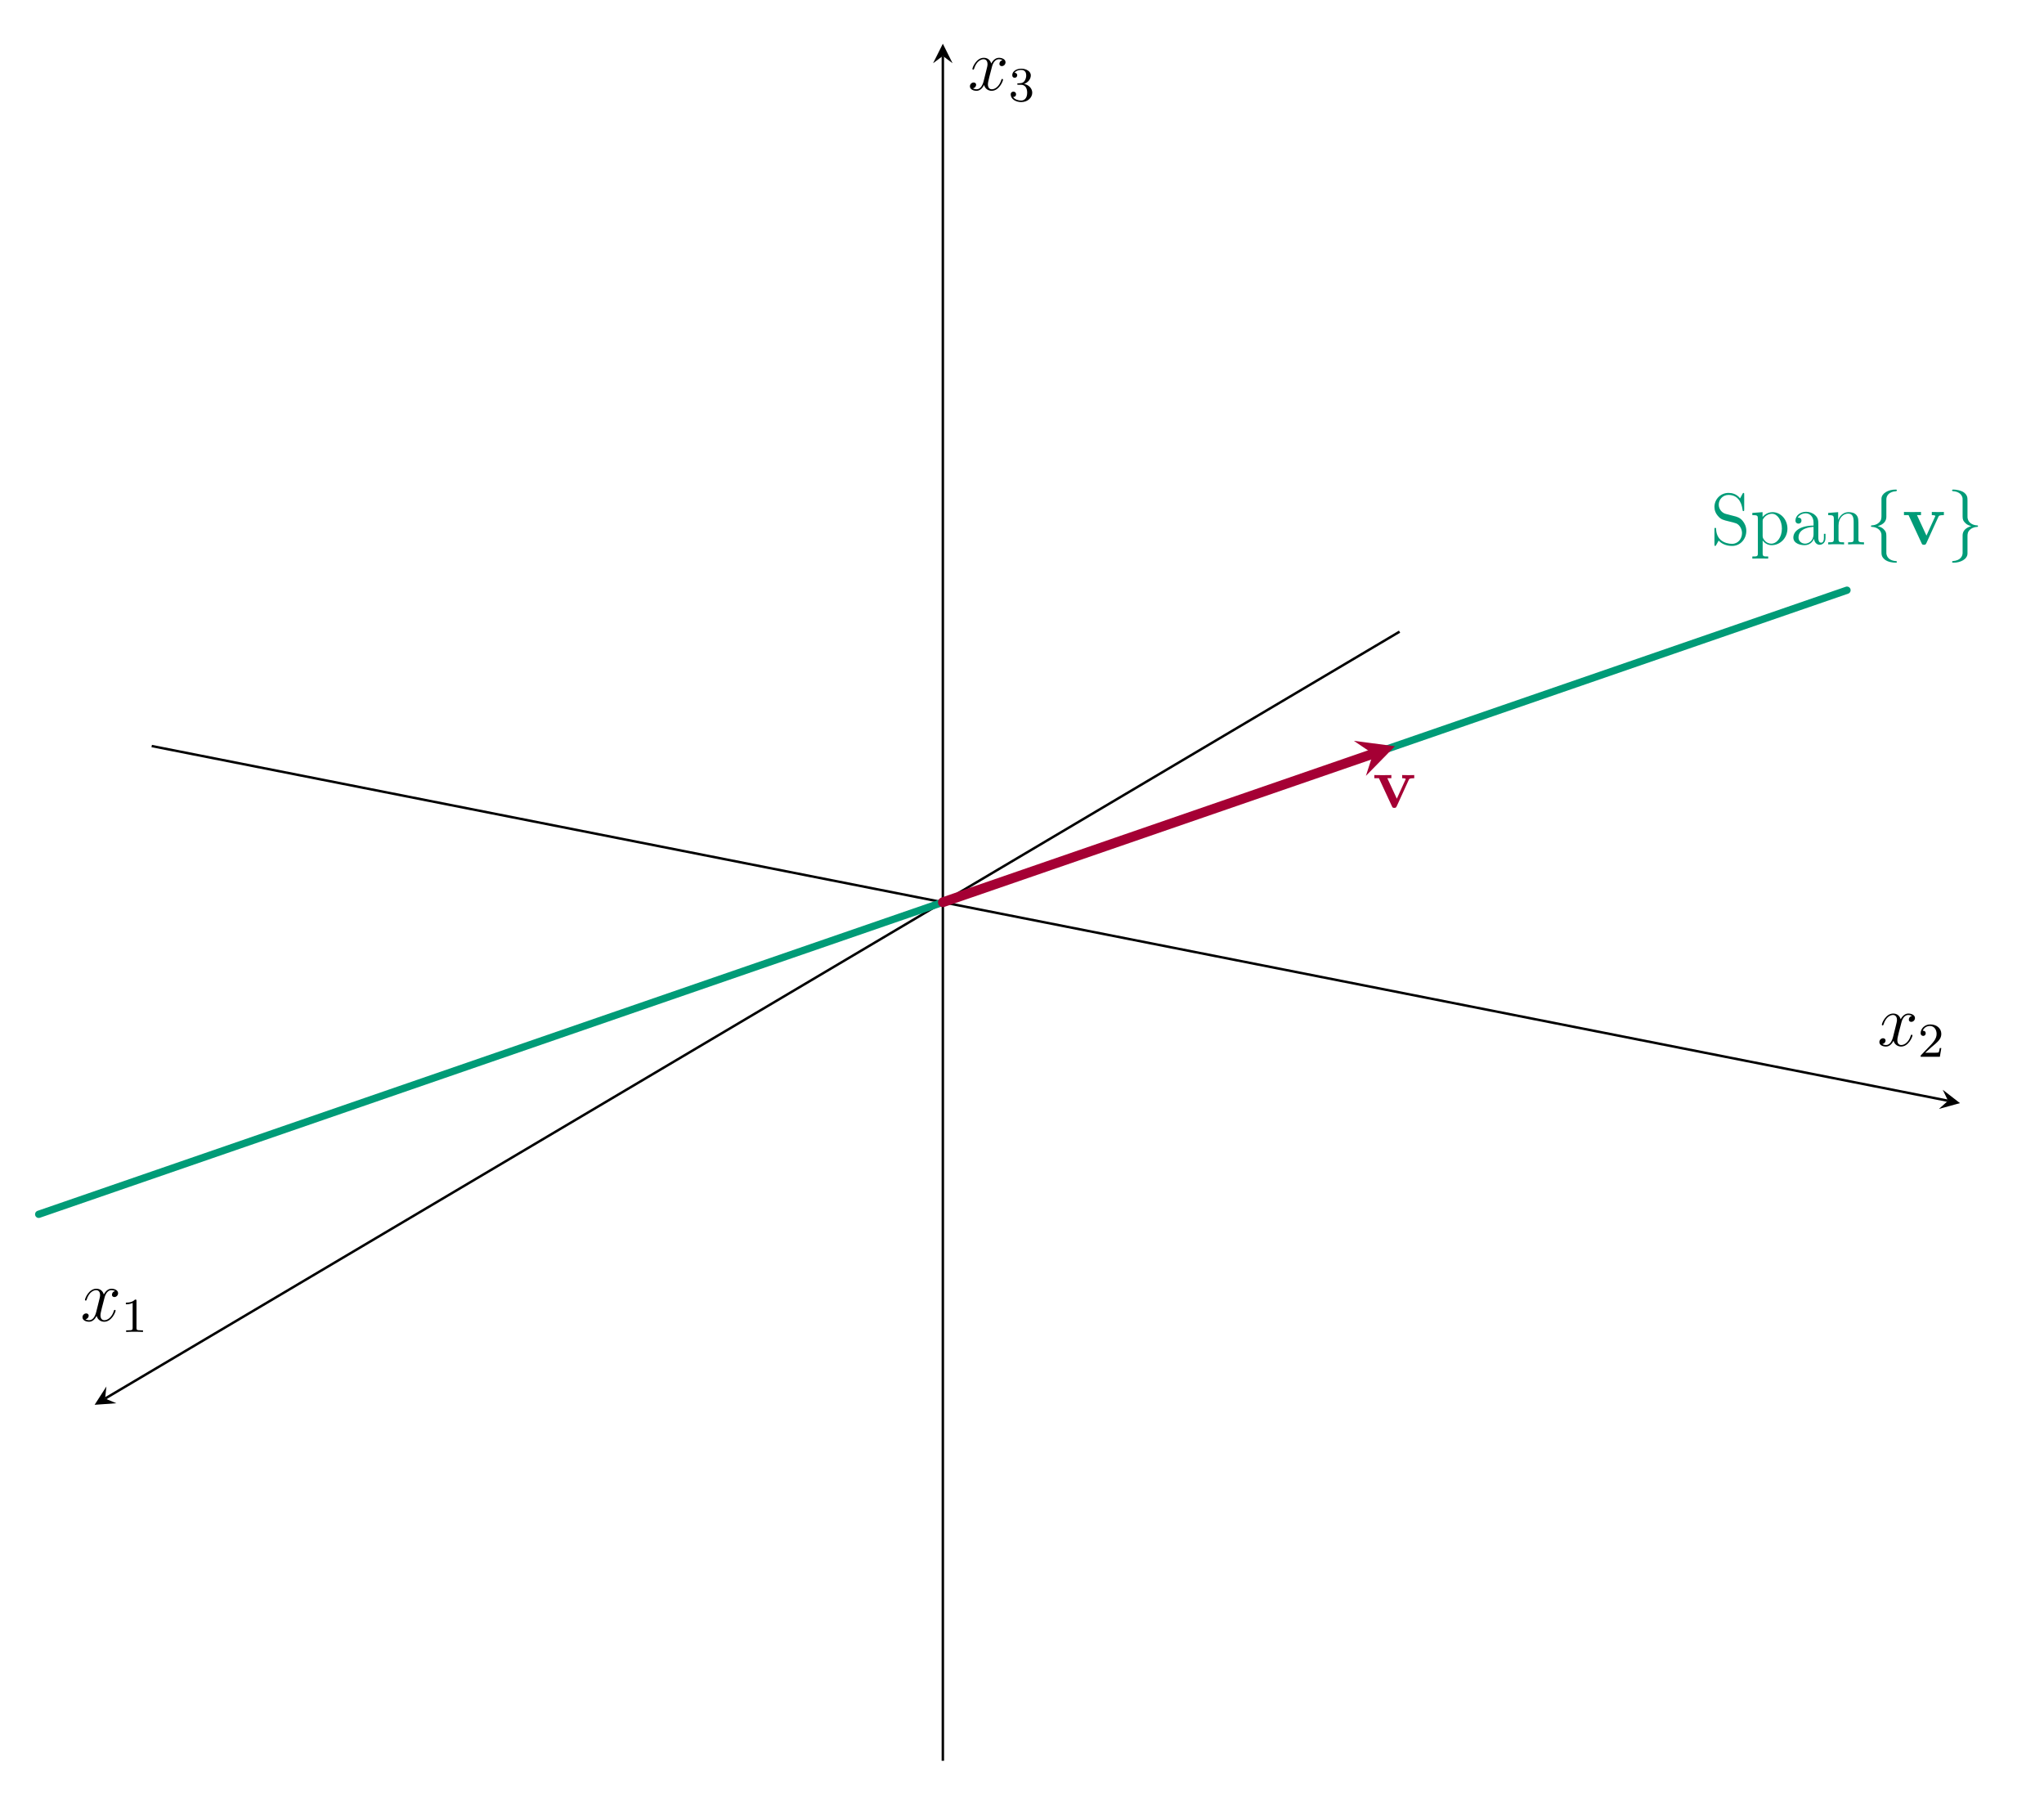
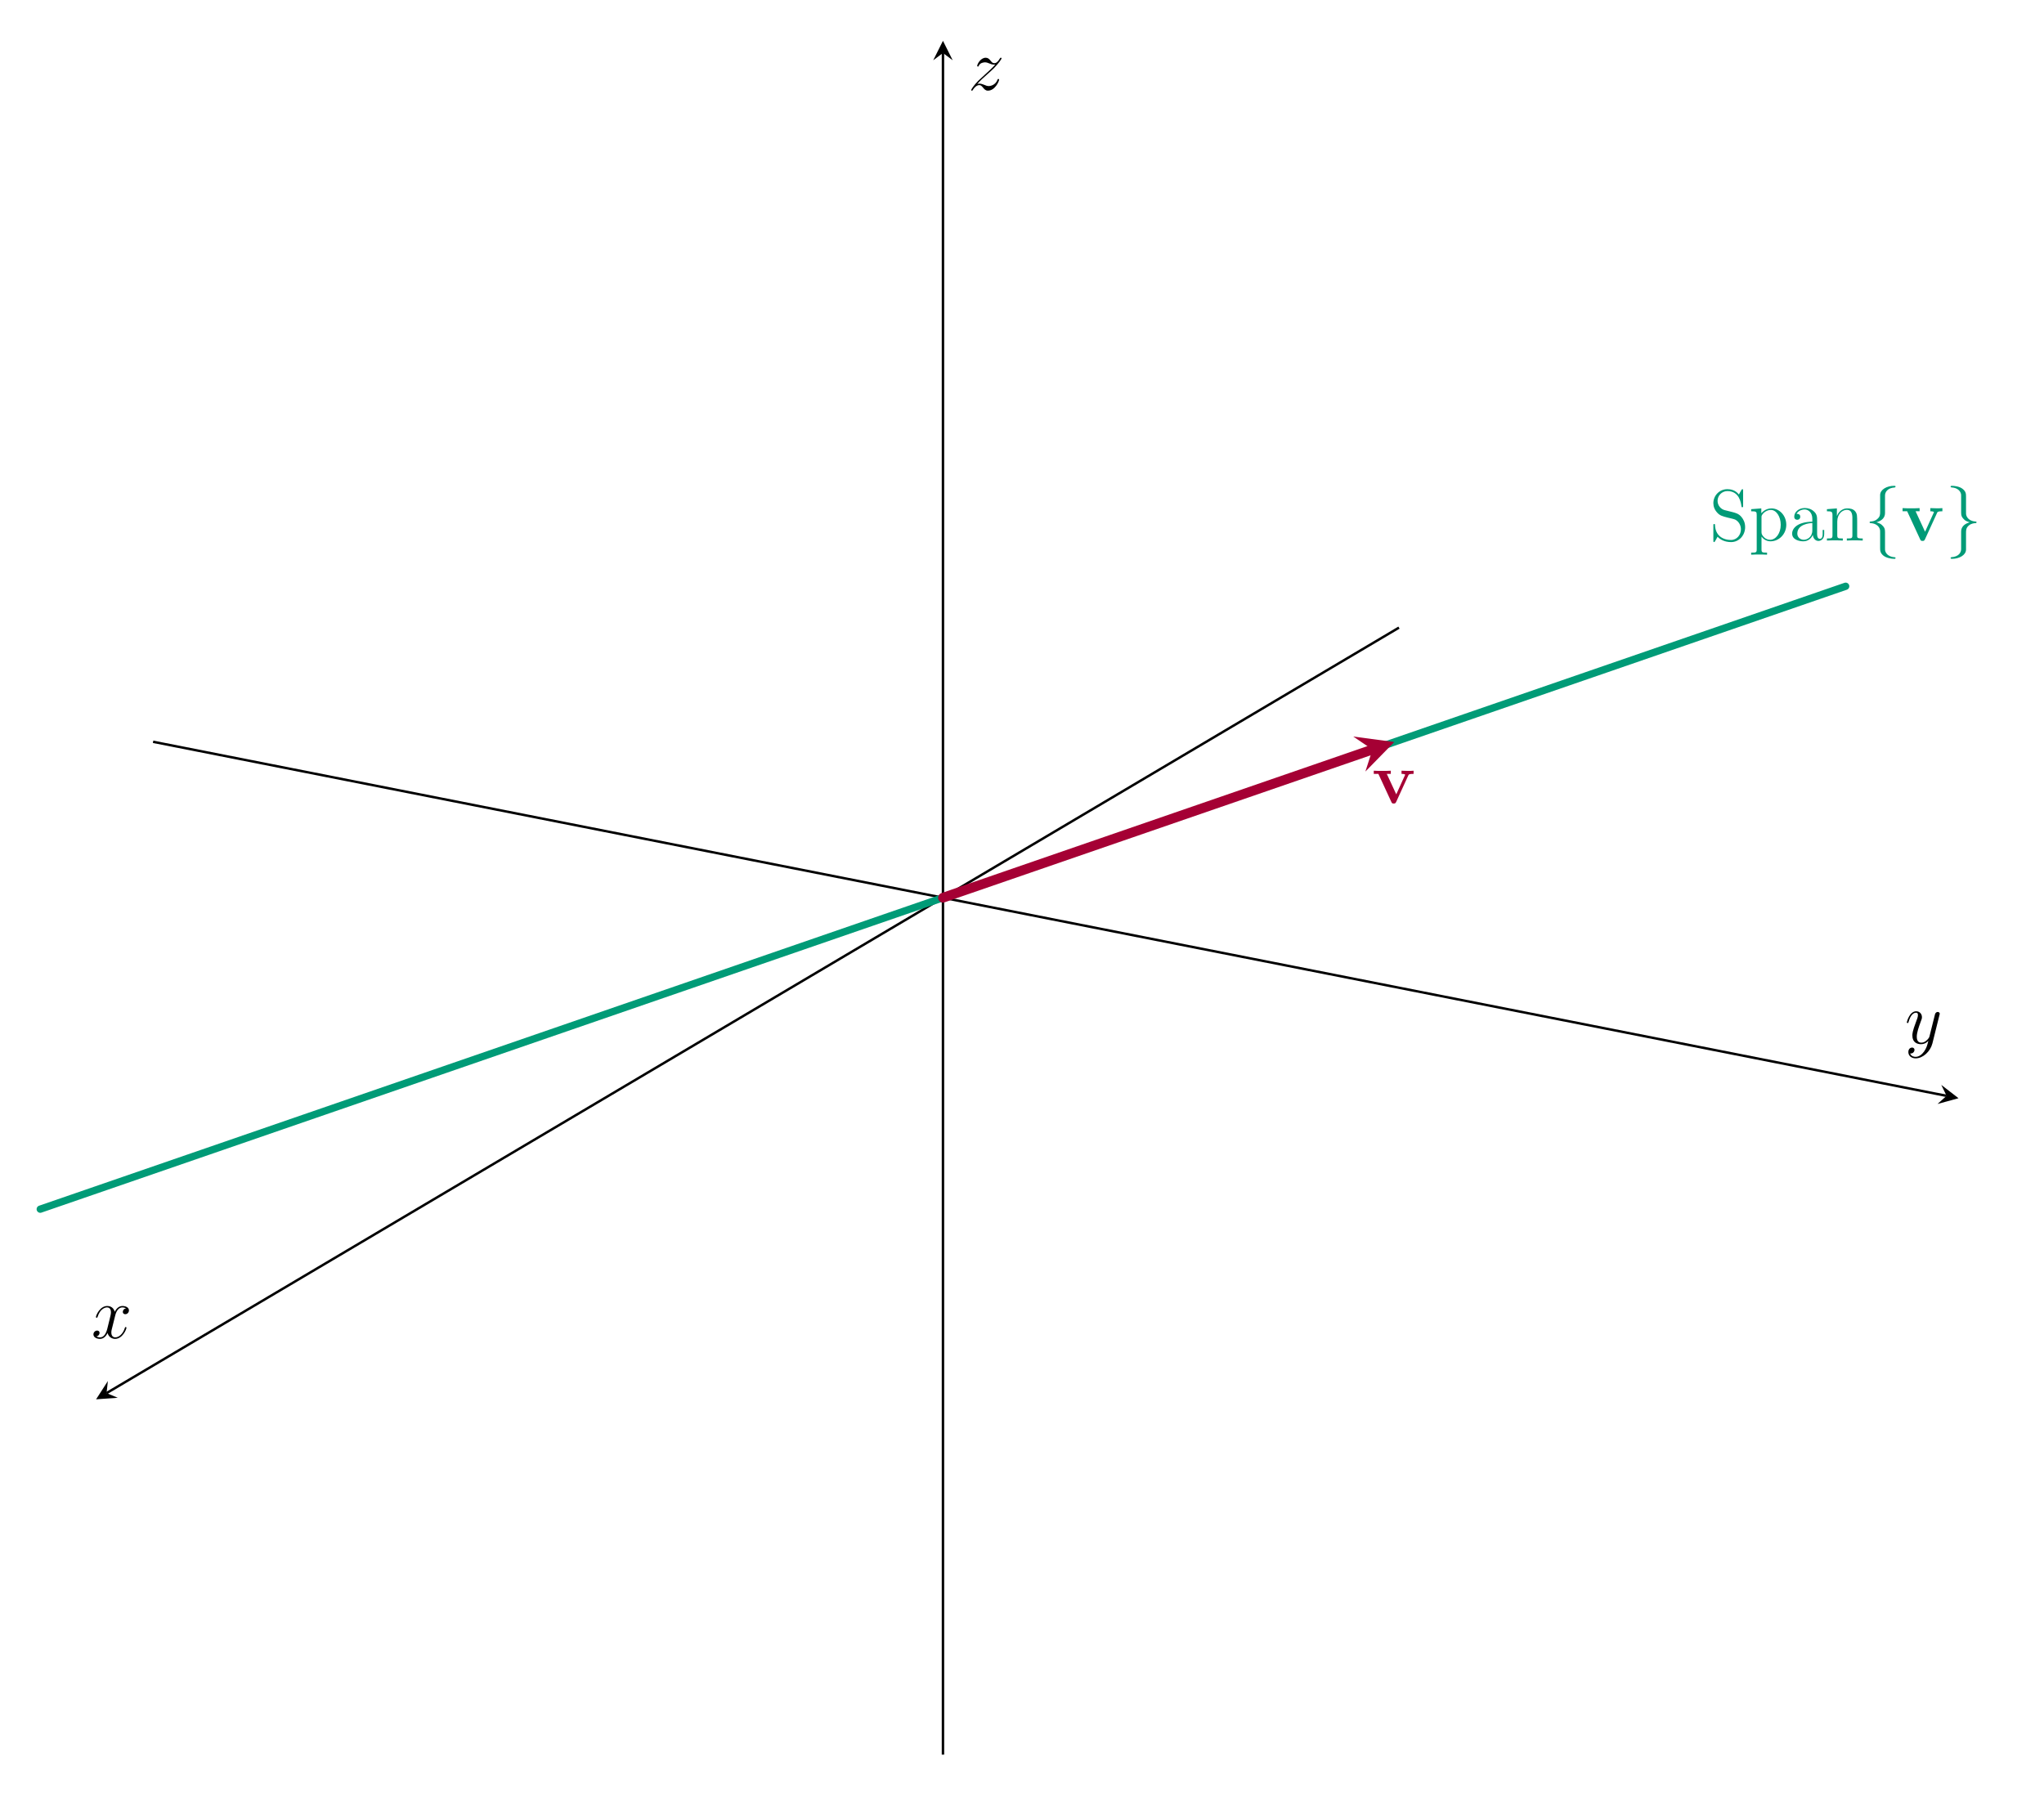
- <svg xmlns="http://www.w3.org/2000/svg" xmlns:xlink="http://www.w3.org/1999/xlink" width="333.723pt" height="293.649pt" viewBox="0 0 333.723 293.649" version="1.2">
+ <svg xmlns="http://www.w3.org/2000/svg" xmlns:xlink="http://www.w3.org/1999/xlink" width="333.723pt" height="293.185pt" viewBox="0 0 333.723 293.185" version="1.2">
  <defs>
    <g>
      <symbol overflow="visible" id="glyph0-0">
        <path style="stroke:none;" d="" />
      </symbol>
      <symbol overflow="visible" id="glyph0-1">
-         <path style="stroke:none;" d="M 2.484 -4.984 C 1.875 -5.141 1.344 -5.734 1.344 -6.5 C 1.344 -7.328 2 -8.078 2.938 -8.078 C 4.891 -8.078 5.156 -6.141 5.234 -5.641 C 5.25 -5.484 5.25 -5.438 5.375 -5.438 C 5.5 -5.438 5.5 -5.5 5.5 -5.719 L 5.5 -8.125 C 5.5 -8.344 5.5 -8.406 5.391 -8.406 C 5.344 -8.406 5.297 -8.406 5.219 -8.25 L 4.828 -7.516 C 4.25 -8.266 3.469 -8.406 2.938 -8.406 C 1.609 -8.406 0.641 -7.344 0.641 -6.125 C 0.641 -5.547 0.844 -5.031 1.297 -4.547 C 1.703 -4.078 2.125 -3.969 2.969 -3.766 C 3.391 -3.672 4.047 -3.5 4.219 -3.422 C 4.781 -3.156 5.141 -2.5 5.141 -1.844 C 5.141 -0.938 4.516 -0.094 3.516 -0.094 C 2.984 -0.094 2.25 -0.234 1.656 -0.734 C 0.969 -1.359 0.922 -2.219 0.906 -2.609 C 0.891 -2.703 0.797 -2.703 0.781 -2.703 C 0.641 -2.703 0.641 -2.656 0.641 -2.438 L 0.641 -0.031 C 0.641 0.188 0.641 0.25 0.766 0.25 C 0.828 0.25 0.844 0.234 0.938 0.078 C 0.984 -0.016 1.234 -0.453 1.328 -0.625 C 1.75 -0.156 2.5 0.25 3.531 0.25 C 4.875 0.25 5.844 -0.891 5.844 -2.203 C 5.844 -2.922 5.562 -3.469 5.234 -3.859 C 4.797 -4.391 4.266 -4.531 3.797 -4.641 Z M 2.484 -4.984 " />
+         <path style="stroke:none;" d="M 2.484 -4.969 C 1.875 -5.125 1.328 -5.719 1.328 -6.484 C 1.328 -7.312 2 -8.078 2.938 -8.078 C 4.891 -8.078 5.156 -6.141 5.219 -5.625 C 5.25 -5.484 5.25 -5.438 5.359 -5.438 C 5.5 -5.438 5.5 -5.5 5.5 -5.703 L 5.5 -8.125 C 5.5 -8.328 5.5 -8.391 5.375 -8.391 C 5.344 -8.391 5.297 -8.391 5.203 -8.234 L 4.812 -7.516 C 4.25 -8.25 3.453 -8.391 2.938 -8.391 C 1.609 -8.391 0.641 -7.328 0.641 -6.109 C 0.641 -5.547 0.844 -5.016 1.281 -4.547 C 1.703 -4.078 2.125 -3.969 2.969 -3.75 C 3.391 -3.656 4.047 -3.5 4.203 -3.422 C 4.766 -3.141 5.141 -2.5 5.141 -1.844 C 5.141 -0.938 4.5 -0.094 3.516 -0.094 C 2.984 -0.094 2.234 -0.219 1.656 -0.734 C 0.969 -1.359 0.922 -2.219 0.906 -2.609 C 0.891 -2.703 0.797 -2.703 0.781 -2.703 C 0.641 -2.703 0.641 -2.641 0.641 -2.438 L 0.641 -0.031 C 0.641 0.188 0.641 0.25 0.766 0.25 C 0.828 0.25 0.844 0.219 0.938 0.078 C 0.984 -0.016 1.234 -0.453 1.328 -0.625 C 1.75 -0.156 2.5 0.25 3.531 0.25 C 4.859 0.25 5.828 -0.875 5.828 -2.188 C 5.828 -2.922 5.562 -3.453 5.234 -3.844 C 4.797 -4.391 4.25 -4.516 3.797 -4.641 Z M 2.484 -4.969 " />
      </symbol>
      <symbol overflow="visible" id="glyph0-2">
-         <path style="stroke:none;" d="M 2.922 1.969 C 2.156 1.969 2.016 1.969 2.016 1.438 L 2.016 -0.641 C 2.234 -0.344 2.719 0.125 3.484 0.125 C 4.859 0.125 6.062 -1.031 6.062 -2.578 C 6.062 -4.094 4.938 -5.266 3.641 -5.266 C 2.594 -5.266 2.031 -4.516 2 -4.469 L 2 -5.266 L 0.328 -5.141 L 0.328 -4.781 C 1.172 -4.781 1.234 -4.703 1.234 -4.172 L 1.234 1.438 C 1.234 1.969 1.109 1.969 0.328 1.969 L 0.328 2.312 C 0.641 2.297 1.297 2.297 1.625 2.297 C 1.969 2.297 2.609 2.297 2.922 2.312 Z M 2.016 -3.812 C 2.016 -4.031 2.016 -4.047 2.156 -4.234 C 2.5 -4.781 3.094 -5 3.547 -5 C 4.438 -5 5.156 -3.922 5.156 -2.578 C 5.156 -1.156 4.344 -0.125 3.422 -0.125 C 3.062 -0.125 2.703 -0.281 2.469 -0.5 C 2.203 -0.781 2.016 -1.016 2.016 -1.344 Z M 2.016 -3.812 " />
+         <path style="stroke:none;" d="M 2.922 1.969 C 2.156 1.969 2.016 1.969 2.016 1.438 L 2.016 -0.641 C 2.234 -0.344 2.719 0.125 3.484 0.125 C 4.859 0.125 6.062 -1.031 6.062 -2.578 C 6.062 -4.094 4.938 -5.25 3.641 -5.25 C 2.594 -5.25 2.031 -4.5 1.984 -4.453 L 1.984 -5.25 L 0.328 -5.125 L 0.328 -4.781 C 1.172 -4.781 1.234 -4.703 1.234 -4.172 L 1.234 1.438 C 1.234 1.969 1.109 1.969 0.328 1.969 L 0.328 2.312 C 0.641 2.281 1.281 2.281 1.625 2.281 C 1.969 2.281 2.609 2.281 2.922 2.312 Z M 2.016 -3.797 C 2.016 -4.031 2.016 -4.047 2.141 -4.234 C 2.5 -4.766 3.094 -5 3.547 -5 C 4.438 -5 5.156 -3.906 5.156 -2.578 C 5.156 -1.156 4.344 -0.125 3.422 -0.125 C 3.047 -0.125 2.703 -0.281 2.469 -0.5 C 2.188 -0.781 2.016 -1.016 2.016 -1.344 Z M 2.016 -3.797 " />
      </symbol>
      <symbol overflow="visible" id="glyph0-3">
-         <path style="stroke:none;" d="M 4.609 -3.188 C 4.609 -3.828 4.609 -4.312 4.078 -4.781 C 3.672 -5.156 3.125 -5.328 2.609 -5.328 C 1.625 -5.328 0.875 -4.672 0.875 -3.906 C 0.875 -3.562 1.094 -3.391 1.375 -3.391 C 1.656 -3.391 1.859 -3.594 1.859 -3.875 C 1.859 -4.375 1.438 -4.375 1.25 -4.375 C 1.531 -4.875 2.094 -5.078 2.578 -5.078 C 3.125 -5.078 3.828 -4.625 3.828 -3.562 L 3.828 -3.078 C 1.438 -3.047 0.531 -2.047 0.531 -1.125 C 0.531 -0.172 1.625 0.125 2.359 0.125 C 3.141 0.125 3.672 -0.359 3.906 -0.938 C 3.953 -0.375 4.328 0.062 4.828 0.062 C 5.078 0.062 5.781 -0.109 5.781 -1.062 L 5.781 -1.734 L 5.516 -1.734 L 5.516 -1.062 C 5.516 -0.375 5.234 -0.281 5.062 -0.281 C 4.609 -0.281 4.609 -0.922 4.609 -1.094 Z M 3.828 -1.688 C 3.828 -0.516 2.953 -0.125 2.453 -0.125 C 1.859 -0.125 1.375 -0.547 1.375 -1.125 C 1.375 -2.703 3.406 -2.844 3.828 -2.859 Z M 3.828 -1.688 " />
+         <path style="stroke:none;" d="M 4.609 -3.188 C 4.609 -3.828 4.609 -4.297 4.078 -4.766 C 3.656 -5.156 3.125 -5.312 2.594 -5.312 C 1.625 -5.312 0.875 -4.672 0.875 -3.906 C 0.875 -3.547 1.094 -3.391 1.375 -3.391 C 1.656 -3.391 1.859 -3.594 1.859 -3.875 C 1.859 -4.359 1.438 -4.359 1.25 -4.359 C 1.531 -4.859 2.094 -5.078 2.578 -5.078 C 3.125 -5.078 3.828 -4.625 3.828 -3.547 L 3.828 -3.078 C 1.438 -3.047 0.531 -2.031 0.531 -1.125 C 0.531 -0.172 1.625 0.125 2.344 0.125 C 3.141 0.125 3.672 -0.359 3.906 -0.938 C 3.953 -0.375 4.312 0.062 4.828 0.062 C 5.078 0.062 5.766 -0.109 5.766 -1.062 L 5.766 -1.734 L 5.516 -1.734 L 5.516 -1.062 C 5.516 -0.375 5.219 -0.281 5.062 -0.281 C 4.609 -0.281 4.609 -0.922 4.609 -1.094 Z M 3.828 -1.688 C 3.828 -0.516 2.953 -0.125 2.438 -0.125 C 1.859 -0.125 1.375 -0.547 1.375 -1.125 C 1.375 -2.688 3.391 -2.844 3.828 -2.859 Z M 3.828 -1.688 " />
      </symbol>
      <symbol overflow="visible" id="glyph0-4">
-         <path style="stroke:none;" d="M 5.312 -2.906 C 5.312 -4.016 5.312 -4.344 5.031 -4.734 C 4.688 -5.188 4.125 -5.266 3.719 -5.266 C 2.562 -5.266 2.109 -4.281 2.016 -4.031 L 2 -4.031 L 2 -5.266 L 0.375 -5.141 L 0.375 -4.781 C 1.188 -4.781 1.297 -4.703 1.297 -4.125 L 1.297 -0.891 C 1.297 -0.344 1.156 -0.344 0.375 -0.344 L 0.375 0 C 0.688 -0.031 1.344 -0.031 1.672 -0.031 C 2.016 -0.031 2.656 -0.031 2.969 0 L 2.969 -0.344 C 2.203 -0.344 2.062 -0.344 2.062 -0.891 L 2.062 -3.109 C 2.062 -4.359 2.891 -5.031 3.625 -5.031 C 4.375 -5.031 4.531 -4.422 4.531 -3.688 L 4.531 -0.891 C 4.531 -0.344 4.406 -0.344 3.625 -0.344 L 3.625 0 C 3.938 -0.031 4.578 -0.031 4.922 -0.031 C 5.266 -0.031 5.906 -0.031 6.219 0 L 6.219 -0.344 C 5.625 -0.344 5.328 -0.344 5.312 -0.703 Z M 5.312 -2.906 " />
+         <path style="stroke:none;" d="M 5.312 -2.891 C 5.312 -4 5.312 -4.344 5.031 -4.719 C 4.688 -5.188 4.125 -5.25 3.719 -5.25 C 2.562 -5.25 2.109 -4.266 2.016 -4.031 L 2 -4.031 L 2 -5.25 L 0.375 -5.125 L 0.375 -4.781 C 1.188 -4.781 1.281 -4.703 1.281 -4.109 L 1.281 -0.875 C 1.281 -0.344 1.156 -0.344 0.375 -0.344 L 0.375 0 C 0.688 -0.031 1.328 -0.031 1.672 -0.031 C 2.016 -0.031 2.656 -0.031 2.969 0 L 2.969 -0.344 C 2.203 -0.344 2.062 -0.344 2.062 -0.875 L 2.062 -3.094 C 2.062 -4.344 2.891 -5.016 3.625 -5.016 C 4.359 -5.016 4.531 -4.406 4.531 -3.688 L 4.531 -0.875 C 4.531 -0.344 4.406 -0.344 3.625 -0.344 L 3.625 0 C 3.938 -0.031 4.578 -0.031 4.906 -0.031 C 5.25 -0.031 5.906 -0.031 6.219 0 L 6.219 -0.344 C 5.609 -0.344 5.312 -0.344 5.312 -0.703 Z M 5.312 -2.891 " />
      </symbol>
      <symbol overflow="visible" id="glyph1-0">
        <path style="stroke:none;" d="" />
      </symbol>
      <symbol overflow="visible" id="glyph1-1">
-         <path style="stroke:none;" d="M 3.375 -7.359 C 3.375 -7.844 3.688 -8.609 4.984 -8.688 C 5.047 -8.703 5.094 -8.75 5.094 -8.828 C 5.094 -8.953 5 -8.953 4.875 -8.953 C 3.672 -8.953 2.594 -8.344 2.578 -7.469 L 2.578 -4.734 C 2.578 -4.281 2.578 -3.891 2.094 -3.5 C 1.688 -3.156 1.234 -3.125 0.969 -3.109 C 0.906 -3.109 0.859 -3.062 0.859 -2.984 C 0.859 -2.859 0.938 -2.859 1.047 -2.859 C 1.844 -2.812 2.406 -2.375 2.547 -1.797 C 2.578 -1.656 2.578 -1.641 2.578 -1.203 L 2.578 1.156 C 2.578 1.656 2.578 2.047 3.156 2.5 C 3.609 2.859 4.406 2.984 4.875 2.984 C 5 2.984 5.094 2.984 5.094 2.859 C 5.094 2.734 5.031 2.734 4.906 2.719 C 4.156 2.672 3.562 2.297 3.422 1.688 C 3.375 1.578 3.375 1.547 3.375 1.125 L 3.375 -1.391 C 3.375 -1.938 3.281 -2.141 2.906 -2.516 C 2.656 -2.766 2.297 -2.891 1.969 -2.984 C 2.953 -3.266 3.375 -3.812 3.375 -4.5 Z M 3.375 -7.359 " />
+         <path style="stroke:none;" d="M 3.375 -7.359 C 3.375 -7.828 3.688 -8.594 4.984 -8.672 C 5.047 -8.688 5.094 -8.734 5.094 -8.812 C 5.094 -8.938 5 -8.938 4.859 -8.938 C 3.672 -8.938 2.594 -8.328 2.578 -7.453 L 2.578 -4.734 C 2.578 -4.266 2.578 -3.891 2.094 -3.5 C 1.688 -3.141 1.234 -3.125 0.969 -3.109 C 0.906 -3.094 0.859 -3.047 0.859 -2.984 C 0.859 -2.859 0.938 -2.859 1.047 -2.844 C 1.844 -2.797 2.406 -2.375 2.547 -1.781 C 2.578 -1.656 2.578 -1.641 2.578 -1.203 L 2.578 1.156 C 2.578 1.656 2.578 2.031 3.141 2.484 C 3.609 2.844 4.406 2.984 4.859 2.984 C 5 2.984 5.094 2.984 5.094 2.844 C 5.094 2.734 5.016 2.734 4.906 2.719 C 4.156 2.672 3.562 2.281 3.406 1.688 C 3.375 1.578 3.375 1.547 3.375 1.125 L 3.375 -1.391 C 3.375 -1.938 3.281 -2.141 2.891 -2.516 C 2.641 -2.766 2.297 -2.891 1.969 -2.984 C 2.938 -3.25 3.375 -3.797 3.375 -4.5 Z M 3.375 -7.359 " />
      </symbol>
      <symbol overflow="visible" id="glyph1-2">
-         <path style="stroke:none;" d="M 2.578 1.391 C 2.578 1.875 2.266 2.641 0.969 2.719 C 0.906 2.734 0.859 2.781 0.859 2.859 C 0.859 2.984 0.984 2.984 1.094 2.984 C 2.25 2.984 3.359 2.406 3.375 1.5 L 3.375 -1.234 C 3.375 -1.688 3.375 -2.078 3.859 -2.469 C 4.281 -2.812 4.734 -2.844 4.984 -2.859 C 5.047 -2.859 5.094 -2.906 5.094 -2.984 C 5.094 -3.109 5.031 -3.109 4.906 -3.109 C 4.125 -3.156 3.547 -3.594 3.422 -4.172 C 3.375 -4.312 3.375 -4.328 3.375 -4.766 L 3.375 -7.125 C 3.375 -7.625 3.375 -8.016 2.812 -8.469 C 2.328 -8.828 1.5 -8.953 1.094 -8.953 C 0.984 -8.953 0.859 -8.953 0.859 -8.828 C 0.859 -8.703 0.938 -8.703 1.047 -8.688 C 1.797 -8.641 2.391 -8.266 2.547 -7.656 C 2.578 -7.547 2.578 -7.516 2.578 -7.094 L 2.578 -4.578 C 2.578 -4.031 2.672 -3.828 3.062 -3.453 C 3.312 -3.203 3.656 -3.078 3.984 -2.984 C 3.016 -2.703 2.578 -2.156 2.578 -1.469 Z M 2.578 1.391 " />
+         <path style="stroke:none;" d="M 2.578 1.391 C 2.578 1.875 2.266 2.641 0.969 2.719 C 0.906 2.734 0.859 2.781 0.859 2.844 C 0.859 2.984 0.984 2.984 1.094 2.984 C 2.25 2.984 3.359 2.391 3.375 1.484 L 3.375 -1.234 C 3.375 -1.688 3.375 -2.078 3.844 -2.469 C 4.266 -2.812 4.719 -2.844 4.984 -2.844 C 5.047 -2.859 5.094 -2.906 5.094 -2.984 C 5.094 -3.094 5.016 -3.094 4.906 -3.109 C 4.109 -3.156 3.547 -3.594 3.406 -4.172 C 3.375 -4.297 3.375 -4.328 3.375 -4.75 L 3.375 -7.125 C 3.375 -7.625 3.375 -8 2.797 -8.453 C 2.328 -8.828 1.5 -8.938 1.094 -8.938 C 0.984 -8.938 0.859 -8.938 0.859 -8.812 C 0.859 -8.688 0.938 -8.688 1.047 -8.672 C 1.797 -8.625 2.391 -8.25 2.547 -7.641 C 2.578 -7.531 2.578 -7.516 2.578 -7.078 L 2.578 -4.578 C 2.578 -4.031 2.672 -3.828 3.047 -3.453 C 3.297 -3.188 3.641 -3.078 3.984 -2.984 C 3 -2.703 2.578 -2.156 2.578 -1.469 Z M 2.578 1.391 " />
      </symbol>
      <symbol overflow="visible" id="glyph2-0">
        <path style="stroke:none;" d="" />
      </symbol>
      <symbol overflow="visible" id="glyph2-1">
-         <path style="stroke:none;" d="M 5.906 -4.516 C 6 -4.688 6.047 -4.781 6.797 -4.781 L 6.797 -5.297 C 6.359 -5.281 6.344 -5.281 5.844 -5.281 C 5.531 -5.281 5.5 -5.281 4.828 -5.297 L 4.828 -4.781 C 5.141 -4.781 5.406 -4.734 5.406 -4.641 C 5.406 -4.625 5.406 -4.625 5.344 -4.5 L 3.953 -1.438 L 2.406 -4.781 L 3.062 -4.781 L 3.062 -5.297 C 2.797 -5.281 1.953 -5.281 1.641 -5.281 C 1.297 -5.281 0.594 -5.281 0.281 -5.297 L 0.281 -4.781 L 1.031 -4.781 L 3.141 -0.234 C 3.25 0 3.266 0.062 3.547 0.062 C 3.734 0.062 3.828 0.031 3.938 -0.203 Z M 5.906 -4.516 " />
+         <path style="stroke:none;" d="M 5.906 -4.5 C 5.984 -4.688 6.031 -4.781 6.781 -4.781 L 6.781 -5.297 C 6.359 -5.266 6.328 -5.266 5.844 -5.266 C 5.516 -5.266 5.5 -5.266 4.812 -5.297 L 4.812 -4.781 C 5.141 -4.781 5.406 -4.719 5.406 -4.641 C 5.406 -4.625 5.406 -4.609 5.344 -4.5 L 3.953 -1.438 L 2.406 -4.781 L 3.062 -4.781 L 3.062 -5.297 C 2.797 -5.266 1.953 -5.266 1.641 -5.266 C 1.281 -5.266 0.594 -5.266 0.281 -5.297 L 0.281 -4.781 L 1.031 -4.781 L 3.141 -0.219 C 3.25 0 3.266 0.062 3.547 0.062 C 3.734 0.062 3.828 0.031 3.938 -0.203 Z M 5.906 -4.5 " />
      </symbol>
      <symbol overflow="visible" id="glyph3-0">
        <path style="stroke:none;" d="" />
      </symbol>
      <symbol overflow="visible" id="glyph3-1">
-         <path style="stroke:none;" d="M 5.656 -4.875 C 5.281 -4.797 5.141 -4.516 5.141 -4.281 C 5.141 -4 5.359 -3.906 5.531 -3.906 C 5.891 -3.906 6.141 -4.219 6.141 -4.531 C 6.141 -5.031 5.562 -5.266 5.062 -5.266 C 4.328 -5.266 3.922 -4.547 3.812 -4.328 C 3.547 -5.219 2.812 -5.266 2.594 -5.266 C 1.375 -5.266 0.734 -3.703 0.734 -3.438 C 0.734 -3.391 0.781 -3.328 0.859 -3.328 C 0.953 -3.328 0.984 -3.406 1 -3.453 C 1.406 -4.781 2.203 -5.031 2.547 -5.031 C 3.094 -5.031 3.203 -4.531 3.203 -4.234 C 3.203 -3.969 3.125 -3.703 2.984 -3.125 L 2.578 -1.5 C 2.406 -0.781 2.047 -0.125 1.422 -0.125 C 1.359 -0.125 1.062 -0.125 0.812 -0.281 C 1.234 -0.359 1.344 -0.719 1.344 -0.859 C 1.344 -1.094 1.156 -1.234 0.938 -1.234 C 0.641 -1.234 0.328 -0.984 0.328 -0.609 C 0.328 -0.109 0.891 0.125 1.406 0.125 C 1.984 0.125 2.391 -0.328 2.641 -0.828 C 2.828 -0.125 3.422 0.125 3.875 0.125 C 5.078 0.125 5.734 -1.438 5.734 -1.703 C 5.734 -1.766 5.688 -1.812 5.609 -1.812 C 5.5 -1.812 5.484 -1.75 5.453 -1.656 C 5.141 -0.609 4.438 -0.125 3.906 -0.125 C 3.484 -0.125 3.266 -0.438 3.266 -0.922 C 3.266 -1.188 3.312 -1.375 3.5 -2.156 L 3.922 -3.781 C 4.094 -4.5 4.5 -5.031 5.047 -5.031 C 5.078 -5.031 5.406 -5.031 5.656 -4.875 Z M 5.656 -4.875 " />
+         <path style="stroke:none;" d="M 5.656 -4.859 C 5.266 -4.797 5.125 -4.5 5.125 -4.281 C 5.125 -4 5.359 -3.906 5.516 -3.906 C 5.875 -3.906 6.125 -4.203 6.125 -4.531 C 6.125 -5.031 5.562 -5.25 5.062 -5.25 C 4.328 -5.25 3.922 -4.547 3.812 -4.312 C 3.547 -5.203 2.797 -5.25 2.594 -5.25 C 1.375 -5.25 0.734 -3.703 0.734 -3.438 C 0.734 -3.391 0.781 -3.328 0.859 -3.328 C 0.953 -3.328 0.984 -3.391 1 -3.453 C 1.406 -4.766 2.203 -5.016 2.547 -5.016 C 3.094 -5.016 3.188 -4.516 3.188 -4.234 C 3.188 -3.969 3.125 -3.703 2.984 -3.125 L 2.578 -1.484 C 2.391 -0.781 2.047 -0.125 1.422 -0.125 C 1.359 -0.125 1.062 -0.125 0.812 -0.281 C 1.234 -0.359 1.328 -0.719 1.328 -0.859 C 1.328 -1.094 1.156 -1.234 0.938 -1.234 C 0.641 -1.234 0.328 -0.984 0.328 -0.609 C 0.328 -0.109 0.891 0.125 1.406 0.125 C 1.984 0.125 2.391 -0.328 2.641 -0.828 C 2.828 -0.125 3.422 0.125 3.859 0.125 C 5.078 0.125 5.719 -1.438 5.719 -1.703 C 5.719 -1.766 5.672 -1.812 5.609 -1.812 C 5.5 -1.812 5.484 -1.75 5.453 -1.656 C 5.125 -0.609 4.438 -0.125 3.906 -0.125 C 3.484 -0.125 3.25 -0.422 3.25 -0.922 C 3.25 -1.188 3.297 -1.375 3.5 -2.156 L 3.906 -3.781 C 4.094 -4.5 4.5 -5.016 5.047 -5.016 C 5.062 -5.016 5.406 -5.016 5.656 -4.859 Z M 5.656 -4.859 " />
      </symbol>
-       <symbol overflow="visible" id="glyph4-0">
-         <path style="stroke:none;" d="" />
+       <symbol overflow="visible" id="glyph3-2">
+         <path style="stroke:none;" d="M 3.141 1.328 C 2.812 1.781 2.344 2.188 1.766 2.188 C 1.625 2.188 1.047 2.172 0.875 1.625 C 0.906 1.641 0.969 1.641 0.984 1.641 C 1.344 1.641 1.578 1.328 1.578 1.047 C 1.578 0.781 1.359 0.672 1.188 0.672 C 0.984 0.672 0.578 0.828 0.578 1.406 C 0.578 2.016 1.078 2.438 1.766 2.438 C 2.953 2.438 4.156 1.328 4.5 0.016 L 5.656 -4.641 C 5.672 -4.703 5.703 -4.766 5.703 -4.844 C 5.703 -5.016 5.562 -5.141 5.375 -5.141 C 5.266 -5.141 5.016 -5.094 4.922 -4.734 L 4.047 -1.234 C 3.984 -1.016 3.984 -0.984 3.891 -0.859 C 3.641 -0.531 3.25 -0.125 2.688 -0.125 C 2.016 -0.125 1.953 -0.781 1.953 -1.094 C 1.953 -1.781 2.281 -2.688 2.594 -3.547 C 2.734 -3.906 2.797 -4.062 2.797 -4.297 C 2.797 -4.797 2.438 -5.25 1.859 -5.25 C 0.766 -5.25 0.328 -3.531 0.328 -3.438 C 0.328 -3.391 0.375 -3.328 0.453 -3.328 C 0.562 -3.328 0.578 -3.375 0.625 -3.547 C 0.906 -4.547 1.359 -5.016 1.828 -5.016 C 1.938 -5.016 2.141 -5.016 2.141 -4.625 C 2.141 -4.312 2 -3.969 1.828 -3.516 C 1.234 -1.953 1.234 -1.562 1.234 -1.281 C 1.234 -0.141 2.047 0.125 2.641 0.125 C 3 0.125 3.422 0.016 3.844 -0.422 C 3.672 0.281 3.547 0.75 3.141 1.328 Z M 3.141 1.328 " />
      </symbol>
-       <symbol overflow="visible" id="glyph4-1">
-         <path style="stroke:none;" d="M 2.5 -5.062 C 2.5 -5.281 2.484 -5.281 2.266 -5.281 C 1.938 -4.969 1.516 -4.781 0.766 -4.781 L 0.766 -4.516 C 0.984 -4.516 1.406 -4.516 1.875 -4.734 L 1.875 -0.656 C 1.875 -0.359 1.844 -0.266 1.094 -0.266 L 0.812 -0.266 L 0.812 0 C 1.141 -0.031 1.828 -0.031 2.172 -0.031 C 2.531 -0.031 3.234 -0.031 3.562 0 L 3.562 -0.266 L 3.281 -0.266 C 2.516 -0.266 2.5 -0.359 2.5 -0.656 Z M 2.5 -5.062 " />
-       </symbol>
-       <symbol overflow="visible" id="glyph4-2">
-         <path style="stroke:none;" d="M 2.25 -1.625 C 2.375 -1.734 2.703 -2 2.828 -2.109 C 3.328 -2.562 3.797 -3 3.797 -3.734 C 3.797 -4.672 3 -5.281 2 -5.281 C 1.047 -5.281 0.422 -4.562 0.422 -3.859 C 0.422 -3.469 0.734 -3.406 0.844 -3.406 C 1.016 -3.406 1.25 -3.531 1.25 -3.828 C 1.25 -4.25 0.859 -4.25 0.766 -4.25 C 1 -4.828 1.531 -5.031 1.922 -5.031 C 2.656 -5.031 3.031 -4.391 3.031 -3.734 C 3.031 -2.906 2.453 -2.297 1.516 -1.344 L 0.516 -0.297 C 0.422 -0.219 0.422 -0.203 0.422 0 L 3.562 0 L 3.797 -1.422 L 3.547 -1.422 C 3.516 -1.266 3.453 -0.859 3.359 -0.719 C 3.312 -0.656 2.719 -0.656 2.578 -0.656 L 1.172 -0.656 Z M 2.25 -1.625 " />
-       </symbol>
-       <symbol overflow="visible" id="glyph4-3">
-         <path style="stroke:none;" d="M 2.016 -2.656 C 2.641 -2.656 3.031 -2.188 3.031 -1.359 C 3.031 -0.359 2.469 -0.078 2.047 -0.078 C 1.609 -0.078 1.016 -0.234 0.734 -0.656 C 1.031 -0.656 1.219 -0.828 1.219 -1.094 C 1.219 -1.359 1.047 -1.531 0.781 -1.531 C 0.578 -1.531 0.344 -1.406 0.344 -1.078 C 0.344 -0.328 1.156 0.172 2.062 0.172 C 3.125 0.172 3.859 -0.562 3.859 -1.359 C 3.859 -2.016 3.344 -2.625 2.531 -2.797 C 3.156 -3.016 3.625 -3.562 3.625 -4.203 C 3.625 -4.828 2.906 -5.281 2.078 -5.281 C 1.234 -5.281 0.594 -4.828 0.594 -4.219 C 0.594 -3.922 0.781 -3.797 1 -3.797 C 1.234 -3.797 1.406 -3.984 1.406 -4.203 C 1.406 -4.5 1.141 -4.609 0.969 -4.625 C 1.297 -5.062 1.922 -5.078 2.062 -5.078 C 2.266 -5.078 2.875 -5.016 2.875 -4.203 C 2.875 -3.641 2.641 -3.312 2.531 -3.188 C 2.297 -2.938 2.109 -2.922 1.625 -2.891 C 1.469 -2.875 1.406 -2.875 1.406 -2.766 C 1.406 -2.656 1.484 -2.656 1.609 -2.656 Z M 2.016 -2.656 " />
+       <symbol overflow="visible" id="glyph3-3">
+         <path style="stroke:none;" d="M 1.516 -0.969 C 2.031 -1.547 2.438 -1.922 3.047 -2.453 C 3.75 -3.078 4.062 -3.375 4.234 -3.547 C 5.062 -4.375 5.484 -5.062 5.484 -5.156 C 5.484 -5.25 5.391 -5.25 5.359 -5.25 C 5.281 -5.25 5.25 -5.203 5.203 -5.125 C 4.906 -4.609 4.609 -4.359 4.297 -4.359 C 4.047 -4.359 3.922 -4.469 3.703 -4.75 C 3.453 -5.062 3.25 -5.25 2.891 -5.25 C 2.031 -5.25 1.5 -4.172 1.5 -3.922 C 1.5 -3.891 1.516 -3.812 1.625 -3.812 C 1.719 -3.812 1.734 -3.859 1.766 -3.953 C 1.969 -4.422 2.547 -4.5 2.766 -4.5 C 3.016 -4.5 3.25 -4.422 3.5 -4.312 C 3.953 -4.125 4.156 -4.125 4.266 -4.125 C 4.344 -4.125 4.406 -4.125 4.453 -4.141 C 4.062 -3.672 3.422 -3.094 2.891 -2.609 L 1.688 -1.5 C 0.953 -0.766 0.516 -0.062 0.516 0.031 C 0.516 0.094 0.578 0.125 0.641 0.125 C 0.719 0.125 0.734 0.109 0.812 -0.031 C 1 -0.328 1.391 -0.781 1.828 -0.781 C 2.078 -0.781 2.188 -0.688 2.438 -0.391 C 2.656 -0.125 2.859 0.125 3.25 0.125 C 4.406 0.125 5.078 -1.391 5.078 -1.672 C 5.078 -1.719 5.062 -1.781 4.953 -1.781 C 4.859 -1.781 4.844 -1.734 4.797 -1.625 C 4.547 -0.922 3.844 -0.625 3.375 -0.625 C 3.125 -0.625 2.891 -0.719 2.641 -0.828 C 2.156 -1.016 2.031 -1.016 1.875 -1.016 C 1.75 -1.016 1.625 -1.016 1.516 -0.969 Z M 1.516 -0.969 " />
      </symbol>
    </g>
    <clipPath id="clip1">
-       <path d="M 0.062 79 L 319 79 L 319 216 L 0.062 216 Z M 0.062 79 " />
+       <path d="M 0.324 78 L 319 78 L 319 215 L 0.324 215 Z M 0.324 78 " />
    </clipPath>
  </defs>
  <g id="surface1">
-     <path style="fill:none;stroke-width:0.399;stroke-linecap:butt;stroke-linejoin:miter;stroke:rgb(0%,0%,0%);stroke-opacity:1;stroke-miterlimit:10;" d="M 129.32 114.782 L -82.28 -10.559 " transform="matrix(0.998806,0,0,-0.998806,99.34221,217.7617)" />
-     <path style=" stroke:none;fill-rule:nonzero;fill:rgb(0%,0%,0%);fill-opacity:1;" d="M 15.449 229.324 L 19 229.07 L 17.16 228.309 L 17.375 226.332 " />
-     <path style="fill:none;stroke-width:0.399;stroke-linecap:butt;stroke-linejoin:miter;stroke:rgb(0%,0%,0%);stroke-opacity:1;stroke-miterlimit:10;" d="M -74.662 96.091 L 218.974 38.116 " transform="matrix(0.998806,0,0,-0.998806,99.34221,217.7617)" />
-     <path style=" stroke:none;fill-rule:nonzero;fill:rgb(0%,0%,0%);fill-opacity:1;" d="M 320.004 180.078 L 317.191 177.898 L 318.055 179.691 L 316.574 181.023 " />
-     <path style="fill:none;stroke-width:0.399;stroke-linecap:butt;stroke-linejoin:miter;stroke:rgb(0%,0%,0%);stroke-opacity:1;stroke-miterlimit:10;" d="M 54.661 -69.759 L 54.661 208.882 " transform="matrix(0.998806,0,0,-0.998806,99.34221,217.7617)" />
-     <path style=" stroke:none;fill-rule:nonzero;fill:rgb(0%,0%,0%);fill-opacity:1;" d="M 153.938 7.137 L 152.344 10.324 L 153.938 9.129 L 155.527 10.324 " />
+     <path style="fill:none;stroke-width:0.399;stroke-linecap:butt;stroke-linejoin:miter;stroke:rgb(0%,0%,0%);stroke-opacity:1;stroke-miterlimit:10;" d="M 129.32 114.785 L -82.279 -10.559 " transform="matrix(0.997228,0,0,-0.997228,99.44889,216.9549)" />
+     <path style=" stroke:none;fill-rule:nonzero;fill:rgb(0%,0%,0%);fill-opacity:1;" d="M 15.688 228.5 L 19.23 228.246 L 17.398 227.484 L 17.613 225.512 " />
+     <path style="fill:none;stroke-width:0.399;stroke-linecap:butt;stroke-linejoin:miter;stroke:rgb(0%,0%,0%);stroke-opacity:1;stroke-miterlimit:10;" d="M -74.66 96.092 L 218.975 38.115 " transform="matrix(0.997228,0,0,-0.997228,99.44889,216.9549)" />
+     <path style=" stroke:none;fill-rule:nonzero;fill:rgb(0%,0%,0%);fill-opacity:1;" d="M 319.766 179.332 L 316.953 177.156 L 317.816 178.945 L 316.336 180.273 " />
+     <path style="fill:none;stroke-width:0.399;stroke-linecap:butt;stroke-linejoin:miter;stroke:rgb(0%,0%,0%);stroke-opacity:1;stroke-miterlimit:10;" d="M 54.66 -69.758 L 54.66 208.882 " transform="matrix(0.997228,0,0,-0.997228,99.44889,216.9549)" />
+     <path style=" stroke:none;fill-rule:nonzero;fill:rgb(0%,0%,0%);fill-opacity:1;" d="M 153.957 6.664 L 152.367 9.844 L 153.957 8.652 L 155.547 9.844 " />
    <g clip-path="url(#clip1)" clip-rule="nonzero">
-       <path style="fill:none;stroke-width:1.196;stroke-linecap:round;stroke-linejoin:miter;stroke:rgb(0%,60.782%,46.666%);stroke-opacity:1;stroke-miterlimit:10;" d="M -93.133 19.558 L 202.454 121.559 " transform="matrix(0.998806,0,0,-0.998806,99.34221,217.7617)" />
+       <path style="fill:none;stroke-width:1.196;stroke-linecap:round;stroke-linejoin:miter;stroke:rgb(0%,60.782%,46.666%);stroke-opacity:1;stroke-miterlimit:10;" d="M -93.133 19.56 L 202.452 121.558 " transform="matrix(0.997228,0,0,-0.997228,99.44889,216.9549)" />
    </g>
    <g style="fill:rgb(0%,60.782%,46.666%);fill-opacity:1;">
-       <use xlink:href="#glyph0-1" x="279.276" y="88.872" />
-       <use xlink:href="#glyph0-2" x="285.772" y="88.872" />
-       <use xlink:href="#glyph0-3" x="292.268" y="88.872" />
-       <use xlink:href="#glyph0-4" x="298.114" y="88.872" />
+       <use xlink:href="#glyph0-1" x="279.099" y="88.269" />
+       <use xlink:href="#glyph0-2" x="285.584" y="88.269" />
+       <use xlink:href="#glyph0-3" x="292.07" y="88.269" />
+       <use xlink:href="#glyph0-4" x="297.907" y="88.269" />
    </g>
    <g style="fill:rgb(0%,60.782%,46.666%);fill-opacity:1;">
-       <use xlink:href="#glyph1-1" x="304.609" y="88.872" />
+       <use xlink:href="#glyph1-1" x="304.391" y="88.269" />
    </g>
    <g style="fill:rgb(0%,60.782%,46.666%);fill-opacity:1;">
-       <use xlink:href="#glyph2-1" x="310.579" y="88.872" />
+       <use xlink:href="#glyph2-1" x="310.352" y="88.269" />
    </g>
    <g style="fill:rgb(0%,60.782%,46.666%);fill-opacity:1;">
-       <use xlink:href="#glyph1-2" x="317.856" y="88.872" />
+       <use xlink:href="#glyph1-2" x="317.617" y="88.269" />
    </g>
-     <path style="fill:none;stroke-width:1.594;stroke-linecap:round;stroke-linejoin:miter;stroke:rgb(64.705%,0%,20.392%);stroke-opacity:1;stroke-miterlimit:10;" d="M 54.661 70.557 L 124.979 94.824 " transform="matrix(0.998806,0,0,-0.998806,99.34221,217.7617)" />
-     <path style=" stroke:none;fill-rule:nonzero;fill:rgb(64.705%,0%,20.392%);fill-opacity:1;" d="M 227.746 121.82 L 221.039 120.934 L 224.172 123.051 L 223.012 126.652 " />
+     <path style="fill:none;stroke-width:1.594;stroke-linecap:round;stroke-linejoin:miter;stroke:rgb(64.705%,0%,20.392%);stroke-opacity:1;stroke-miterlimit:10;" d="M 54.66 70.557 L 124.976 94.823 " transform="matrix(0.997228,0,0,-0.997228,99.44889,216.9549)" />
+     <path style=" stroke:none;fill-rule:nonzero;fill:rgb(64.705%,0%,20.392%);fill-opacity:1;" d="M 227.648 121.164 L 220.953 120.277 L 224.078 122.395 L 222.926 125.988 " />
    <g style="fill:rgb(64.705%,0%,20.392%);fill-opacity:1;">
-       <use xlink:href="#glyph2-1" x="224.105" y="131.82" />
+       <use xlink:href="#glyph2-1" x="224.015" y="131.149" />
    </g>
    <g style="fill:rgb(0%,0%,0%);fill-opacity:1;">
-       <use xlink:href="#glyph3-1" x="13.139" y="215.642" />
+       <use xlink:href="#glyph3-1" x="14.927" y="218.508" />
    </g>
    <g style="fill:rgb(0%,0%,0%);fill-opacity:1;">
-       <use xlink:href="#glyph4-1" x="19.783" y="217.433" />
+       <use xlink:href="#glyph3-2" x="310.998" y="170.386" />
    </g>
    <g style="fill:rgb(0%,0%,0%);fill-opacity:1;">
-       <use xlink:href="#glyph3-1" x="306.515" y="170.72" />
-     </g>
-     <g style="fill:rgb(0%,0%,0%);fill-opacity:1;">
-       <use xlink:href="#glyph4-2" x="313.159" y="172.511" />
-     </g>
-     <g style="fill:rgb(0%,0%,0%);fill-opacity:1;">
-       <use xlink:href="#glyph3-1" x="158.031" y="14.7" />
-     </g>
-     <g style="fill:rgb(0%,0%,0%);fill-opacity:1;">
-       <use xlink:href="#glyph4-3" x="164.675" y="16.492" />
+       <use xlink:href="#glyph3-3" x="158.045" y="14.678" />
    </g>
  </g>
</svg>
